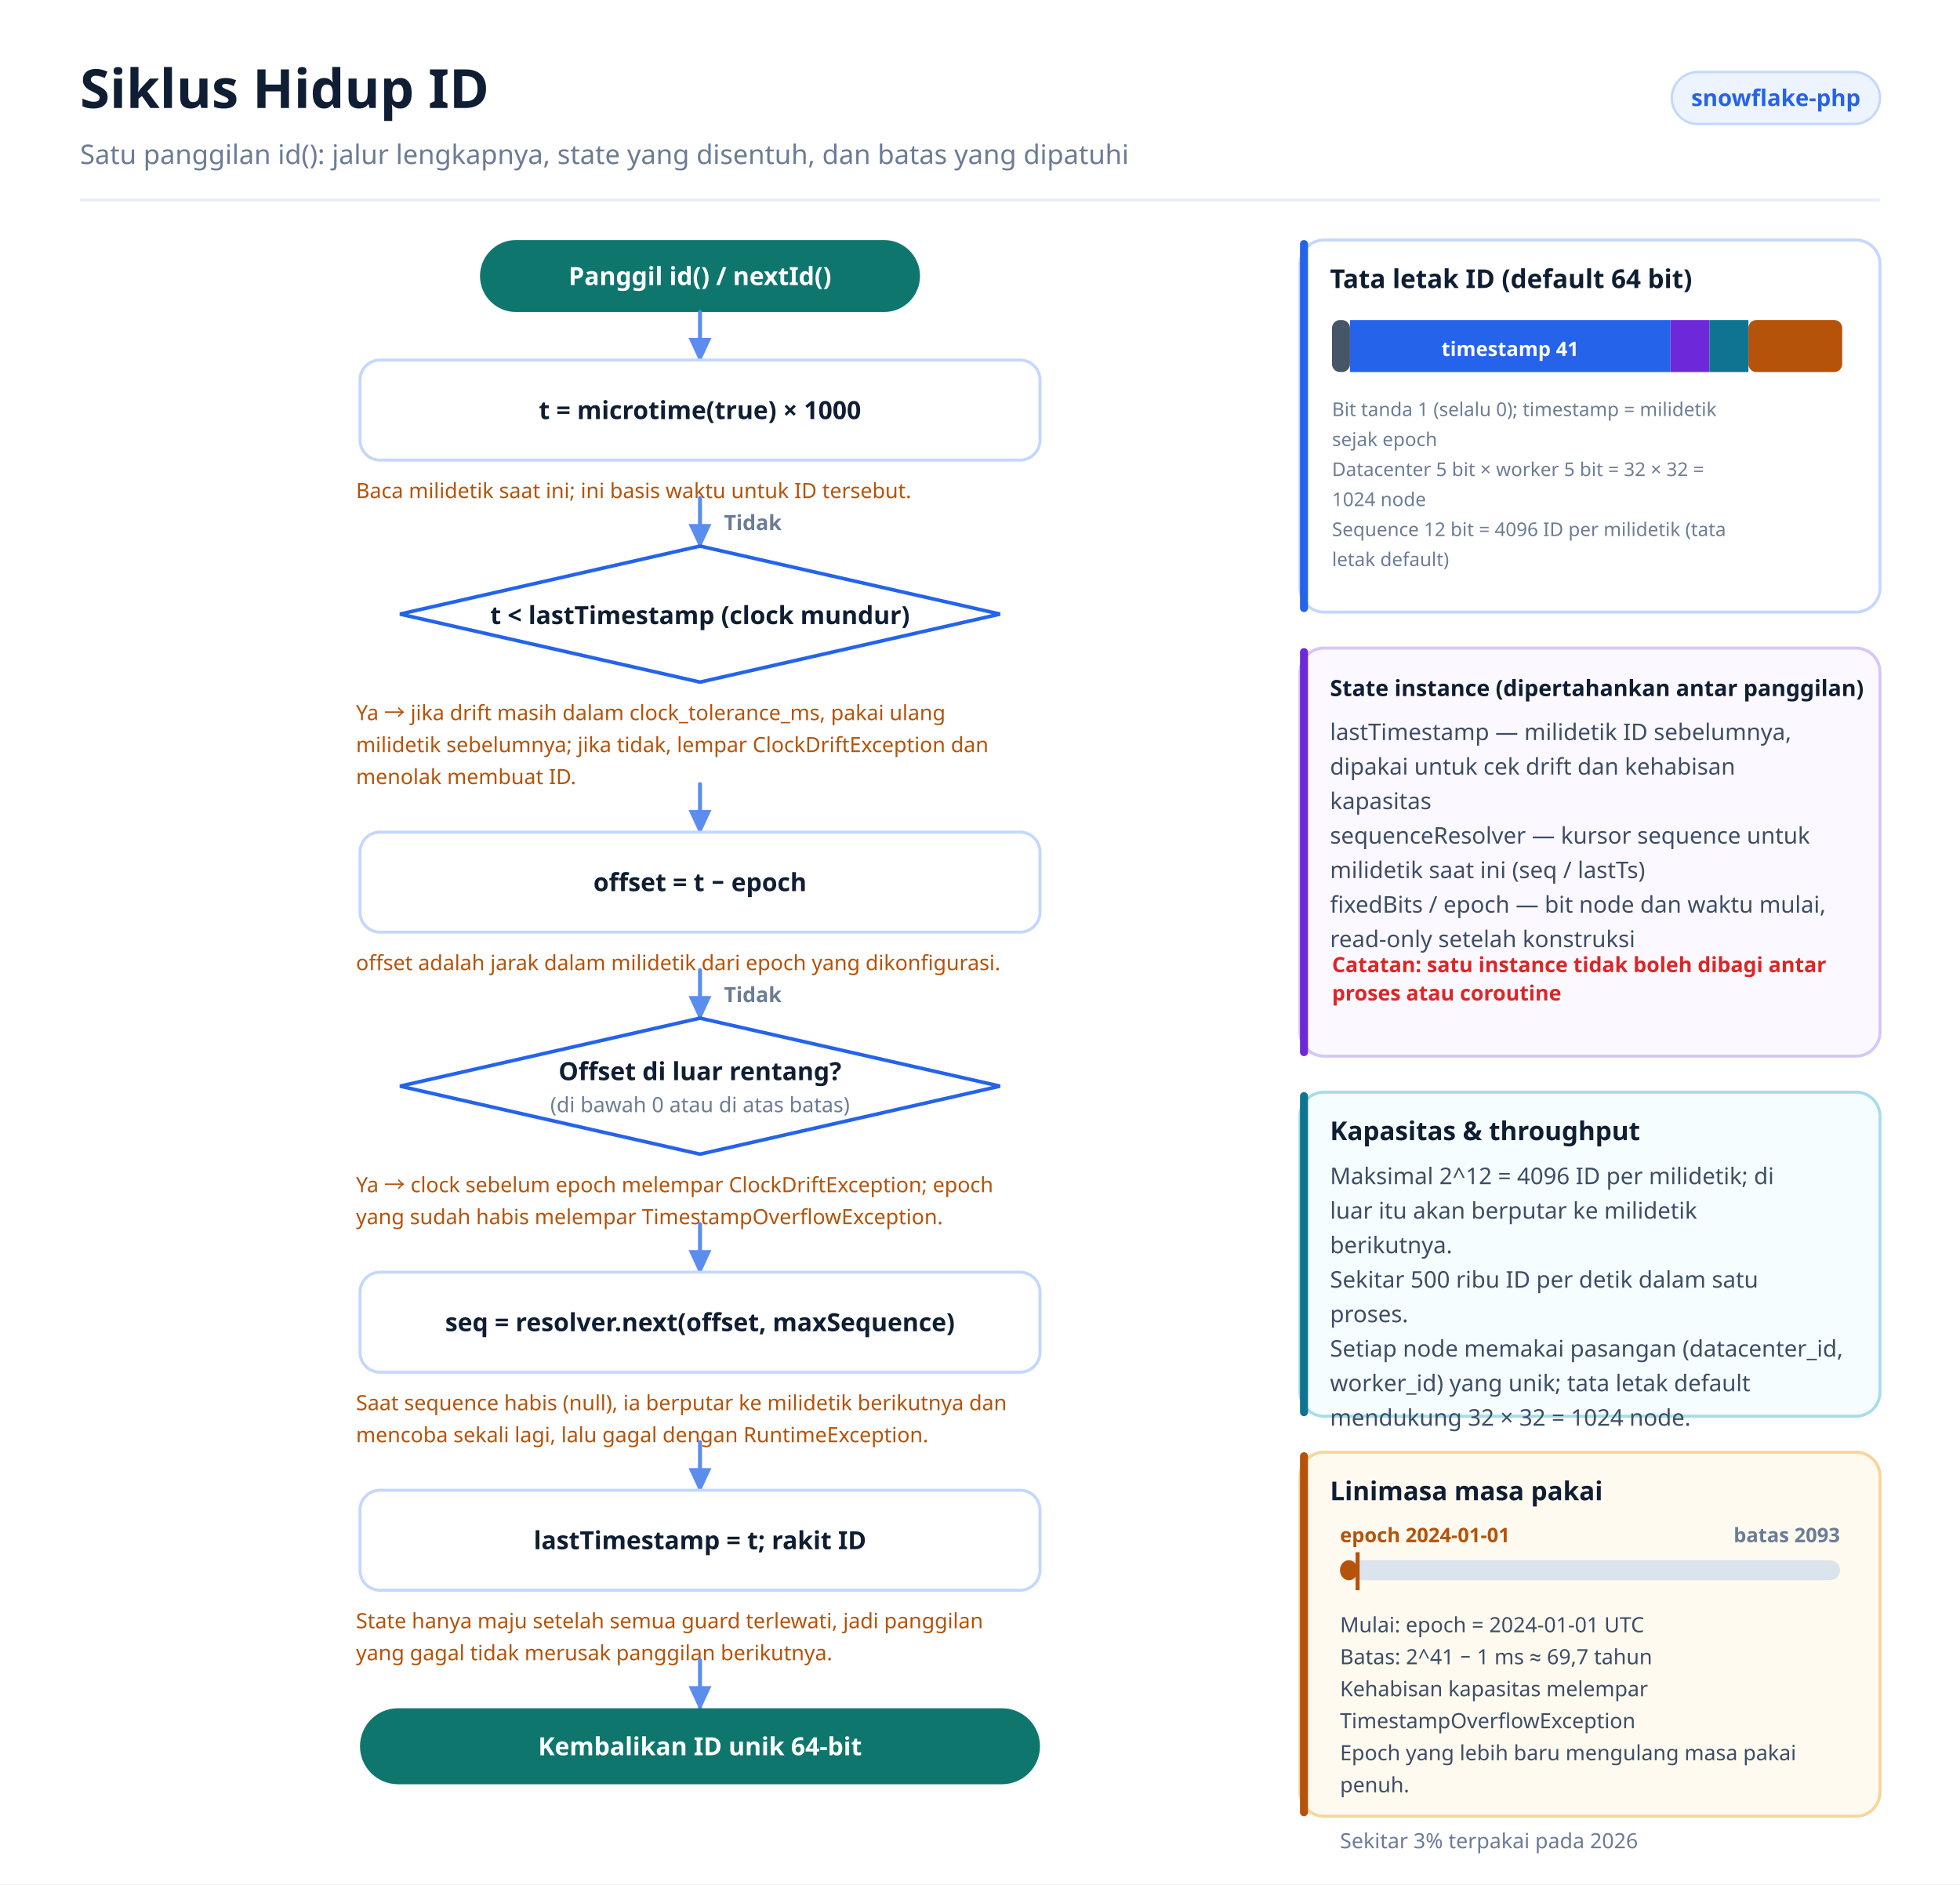
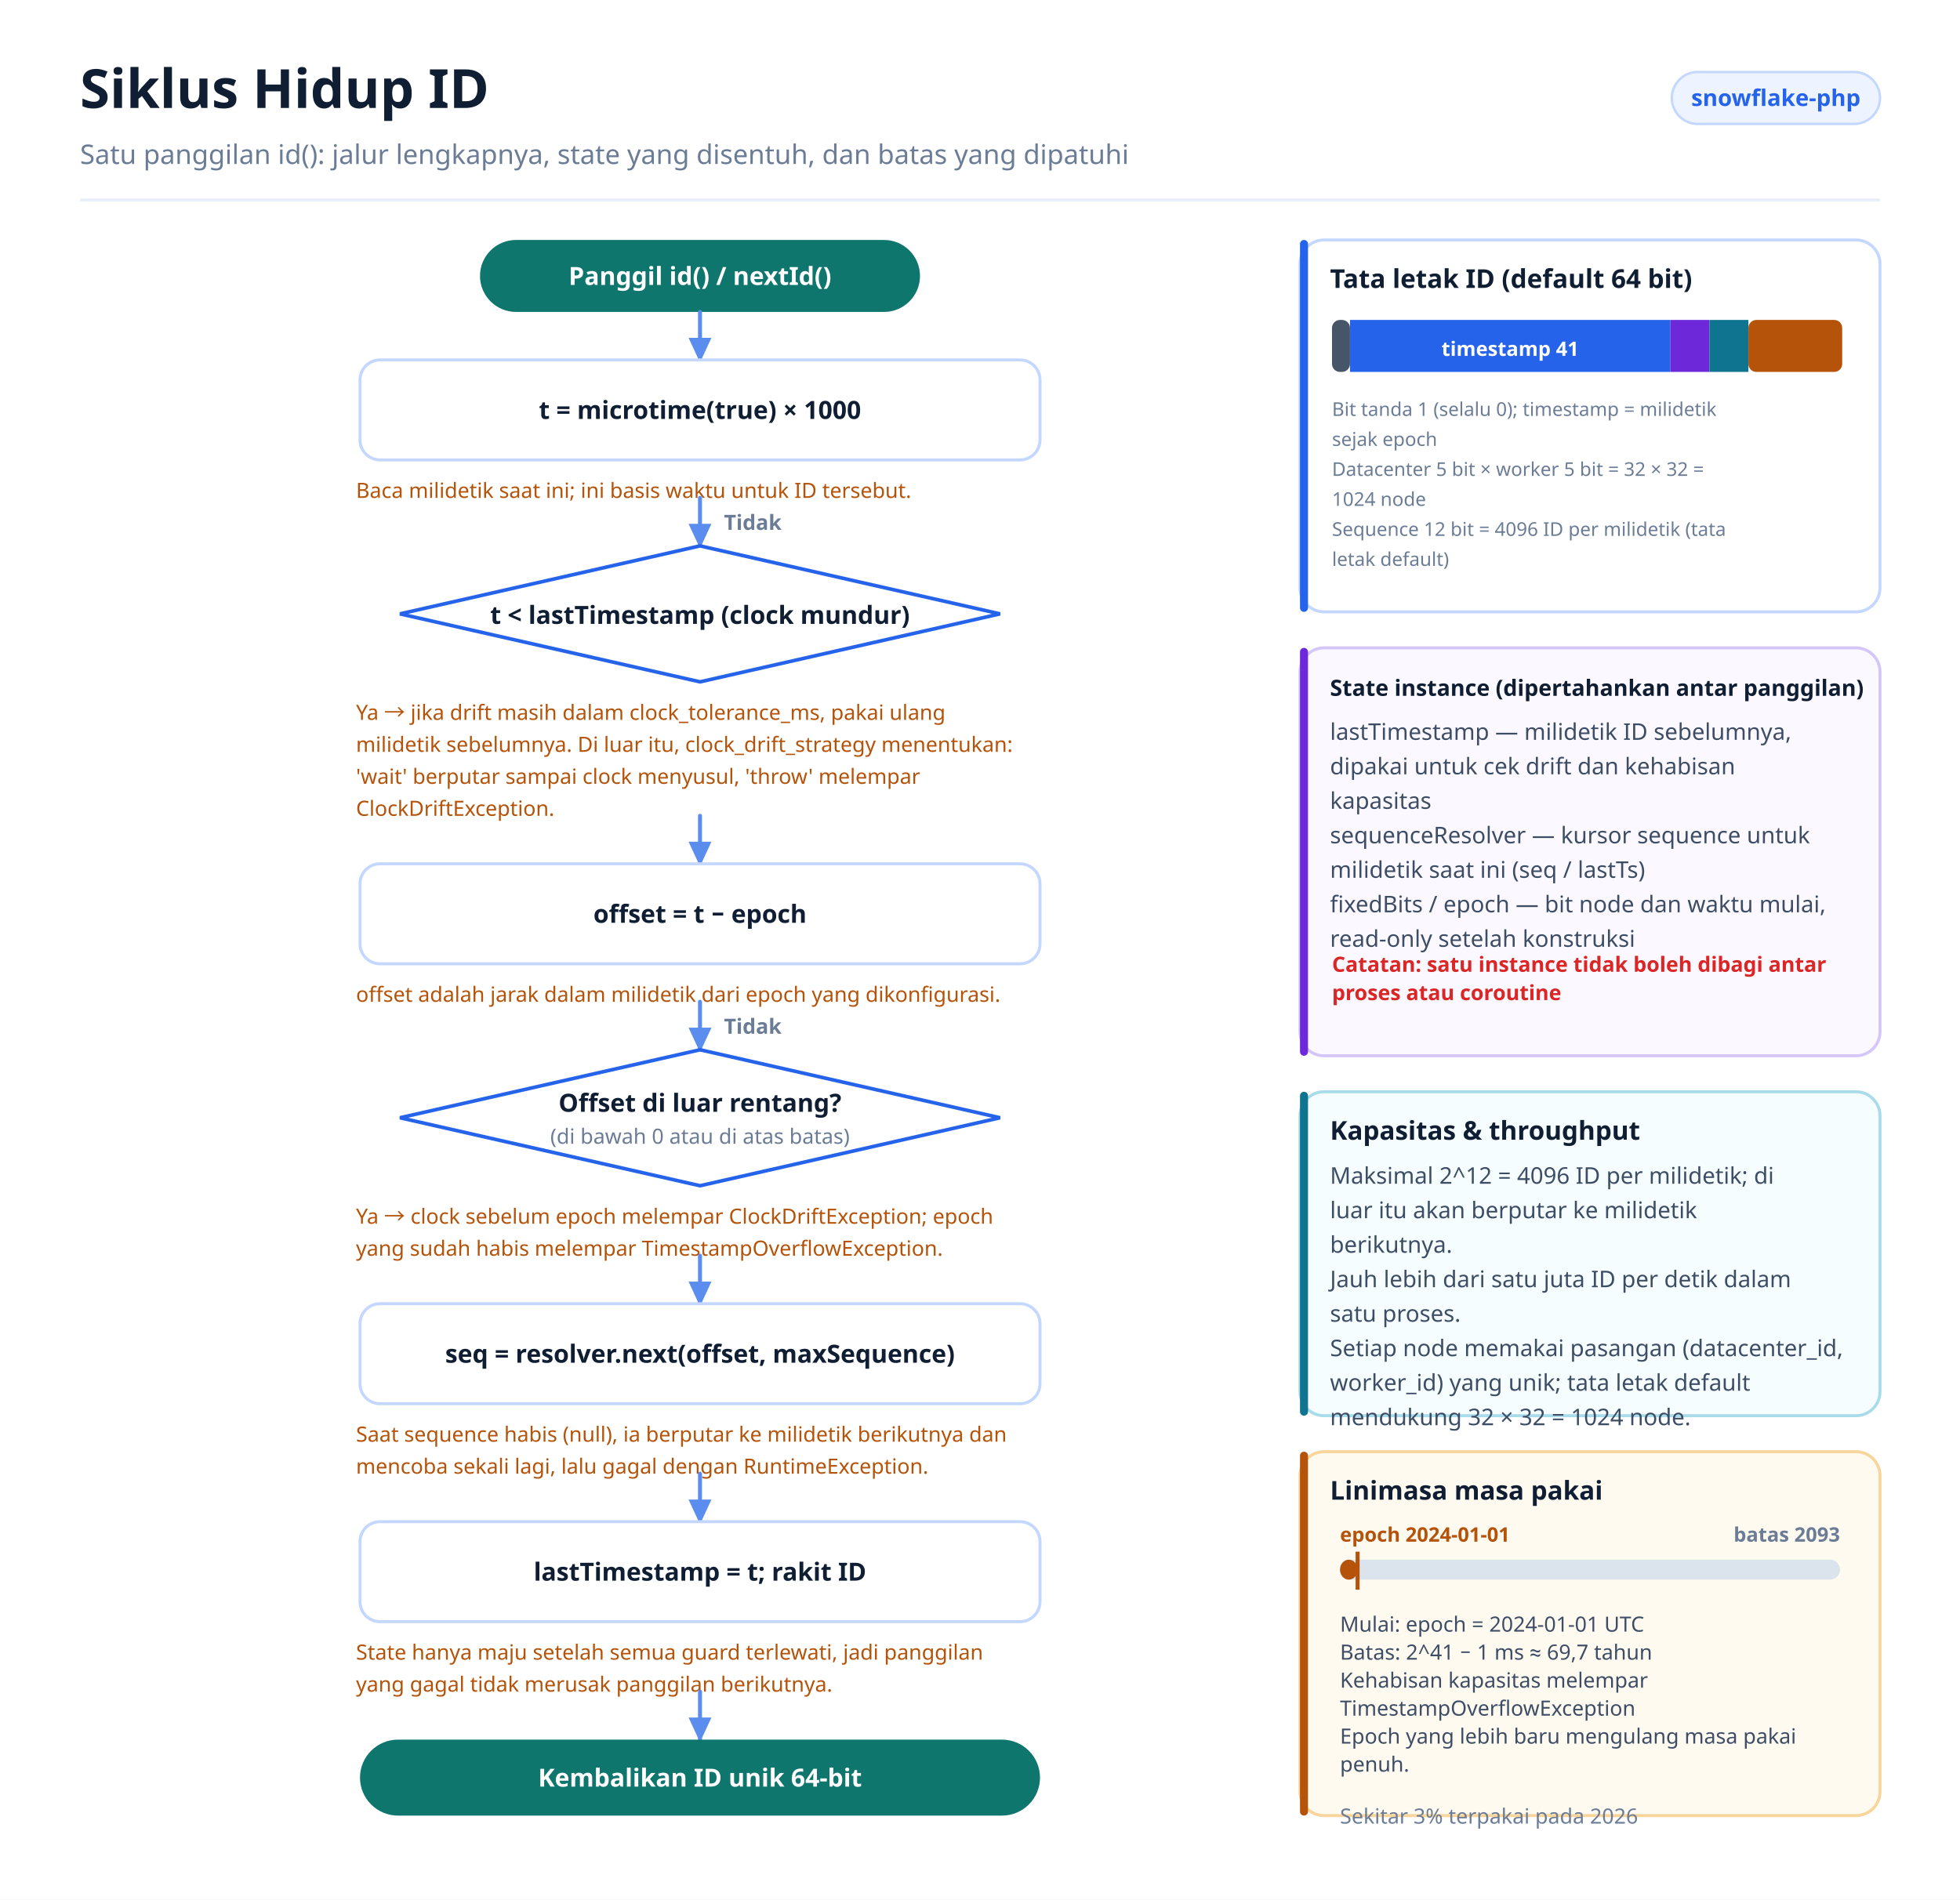
- <svg xmlns="http://www.w3.org/2000/svg" viewBox="0 0 980 942" width="980" height="942" role="img" font-family="-apple-system, BlinkMacSystemFont, 'Segoe UI', 'Noto Sans', 'PingFang SC', 'Hiragino Sans', 'Yu Gothic', 'Malgun Gothic', Roboto, 'Noto Sans CJK SC', 'Source Han Sans SC', 'Microsoft YaHei', 'Kohinoor Devanagari', 'Devanagari Sangam MN', 'Nirmala UI', 'Noto Sans Devanagari', 'Bangla MN', 'Bangla Sangam MN', 'Noto Sans Bengali', 'Geeza Pro', 'Noto Sans Arabic', Arial, sans-serif">
+ <svg xmlns="http://www.w3.org/2000/svg" viewBox="0 0 980 950" width="980" height="950" role="img" font-family="-apple-system, BlinkMacSystemFont, 'Segoe UI', 'Noto Sans', 'PingFang SC', 'Hiragino Sans', 'Yu Gothic', 'Malgun Gothic', Roboto, 'Noto Sans CJK SC', 'Source Han Sans SC', 'Microsoft YaHei', 'Kohinoor Devanagari', 'Devanagari Sangam MN', 'Nirmala UI', 'Noto Sans Devanagari', 'Bangla MN', 'Bangla Sangam MN', 'Noto Sans Bengali', 'Geeza Pro', 'Noto Sans Arabic', Arial, sans-serif">
  <defs>
    <marker id="mk-5b8def" viewBox="0 0 10 10" refX="8.5" refY="5" markerWidth="6.5" markerHeight="6.5" orient="auto">
      <path d="M0,0.6 L9.5,5 L0,9.4 z" fill="#5b8def" />
    </marker>
  </defs>
-   <rect width="980" height="942" fill="#ffffff" />
+   <rect width="980" height="950" fill="#ffffff" />
  <text x="40" y="54" font-size="27.0" fill="#0f1e33" font-weight="700">Siklus Hidup ID</text>
  <text x="40" y="82" font-size="13.5" fill="#6b7c96" font-weight="400">Satu panggilan id(): jalur lengkapnya, state yang disentuh, dan batas yang dipatuhi</text>
  <line x1="40.0" y1="100.0" x2="940.0" y2="100.0" stroke="#e8eefa" stroke-width="1.5" stroke-linecap="butt" />
  <rect x="835.9" y="36.0" width="104.1" height="26.0" rx="13" fill="#eef4ff" stroke="#c3d7ff" stroke-width="1.2" />
  <text x="887.937" y="53" font-size="11.5" fill="#2563eb" font-weight="600" text-anchor="middle">snowflake-php</text>
  <rect x="650.0" y="120.0" width="290.0" height="186.0" rx="12" fill="#fff" stroke="#c3d7ff" stroke-width="1.5" />
  <rect x="650.0" y="120.0" width="4.0" height="186.0" rx="2" fill="#2563eb" />
  <text x="665" y="144" font-size="13.0" fill="#0f1e33" font-weight="700">Tata letak ID (default 64 bit)</text>
  <rect x="666.0" y="160.0" width="9.0" height="26.0" rx="4" fill="#475569" />
  <rect x="675.0" y="160.0" width="160.2" height="26.0" rx="0" fill="#2563eb" />
  <text x="755.078" y="178" font-size="10.0" fill="#fff" font-weight="600" text-anchor="middle">timestamp 41</text>
  <rect x="835.2" y="160.0" width="19.5" height="26.0" rx="0" fill="#6d28d9" />
  <rect x="854.7" y="160.0" width="19.5" height="26.0" rx="0" fill="#0e7490" />
  <rect x="874.2" y="160.0" width="46.9" height="26.0" rx="4" fill="#b45309" />
  <text x="666" y="208" font-size="9.5" fill="#6b7c96" font-weight="400">Bit tanda 1 (selalu 0); timestamp = milidetik</text>
  <text x="666" y="223" font-size="9.5" fill="#6b7c96" font-weight="400">sejak epoch</text>
  <text x="666" y="238" font-size="9.5" fill="#6b7c96" font-weight="400">Datacenter 5 bit × worker 5 bit = 32 × 32 =</text>
  <text x="666" y="253" font-size="9.5" fill="#6b7c96" font-weight="400">1024 node</text>
  <text x="666" y="268" font-size="9.5" fill="#6b7c96" font-weight="400">Sequence 12 bit = 4096 ID per milidetik (tata</text>
  <text x="666" y="283" font-size="9.5" fill="#6b7c96" font-weight="400">letak default)</text>
  <rect x="650.0" y="324.0" width="290.0" height="204.0" rx="12" fill="#fbf9ff" stroke="#d5c6fa" stroke-width="1.5" />
  <rect x="650.0" y="324.0" width="4.0" height="204.0" rx="2" fill="#6d28d9" />
  <text x="665" y="348" font-size="11.2" fill="#0f1e33" font-weight="700">State instance (dipertahankan antar panggilan)</text>
  <text x="665" y="370.0" font-size="11.5" fill="#3d4d66" font-weight="400">lastTimestamp — milidetik ID sebelumnya,</text>
  <text x="665" y="387.25" font-size="11.5" fill="#3d4d66" font-weight="400">dipakai untuk cek drift dan kehabisan</text>
  <text x="665" y="404.5" font-size="11.5" fill="#3d4d66" font-weight="400">kapasitas</text>
  <text x="665" y="421.75" font-size="11.5" fill="#3d4d66" font-weight="400">sequenceResolver — kursor sequence untuk</text>
  <text x="665" y="439.0" font-size="11.5" fill="#3d4d66" font-weight="400">milidetik saat ini (seq / lastTs)</text>
  <text x="665" y="456.25" font-size="11.5" fill="#3d4d66" font-weight="400">fixedBits / epoch — bit node dan waktu mulai,</text>
  <text x="665" y="473.5" font-size="11.5" fill="#3d4d66" font-weight="400">read-only setelah konstruksi</text>
  <text x="666" y="486.0" font-size="10.5" fill="#dc2626" font-weight="600">Catatan: satu instance tidak boleh dibagi antar</text>
  <text x="666" y="500.175" font-size="10.5" fill="#dc2626" font-weight="600">proses atau coroutine</text>
  <rect x="650.0" y="546.0" width="290.0" height="162.0" rx="12" fill="#f6fdfe" stroke="#a9dcea" stroke-width="1.5" />
  <rect x="650.0" y="546.0" width="4.0" height="162.0" rx="2" fill="#0e7490" />
  <text x="665" y="570" font-size="13.0" fill="#0f1e33" font-weight="700">Kapasitas &amp; throughput</text>
  <text x="665" y="592.0" font-size="11.5" fill="#3d4d66" font-weight="400">Maksimal 2^12 = 4096 ID per milidetik; di</text>
  <text x="665" y="609.25" font-size="11.5" fill="#3d4d66" font-weight="400">luar itu akan berputar ke milidetik</text>
  <text x="665" y="626.5" font-size="11.5" fill="#3d4d66" font-weight="400">berikutnya.</text>
-   <text x="665" y="643.75" font-size="11.5" fill="#3d4d66" font-weight="400">Sekitar 500 ribu ID per detik dalam satu</text>
-   <text x="665" y="661.0" font-size="11.5" fill="#3d4d66" font-weight="400">proses.</text>
+   <text x="665" y="643.75" font-size="11.5" fill="#3d4d66" font-weight="400">Jauh lebih dari satu juta ID per detik dalam</text>
+   <text x="665" y="661.0" font-size="11.5" fill="#3d4d66" font-weight="400">satu proses.</text>
  <text x="665" y="678.25" font-size="11.5" fill="#3d4d66" font-weight="400">Setiap node memakai pasangan (datacenter_id,</text>
  <text x="665" y="695.5" font-size="11.5" fill="#3d4d66" font-weight="400">worker_id) yang unik; tata letak default</text>
  <text x="665" y="712.75" font-size="11.5" fill="#3d4d66" font-weight="400">mendukung 32 × 32 = 1024 node.</text>
  <rect x="650.0" y="726.0" width="290.0" height="182.0" rx="12" fill="#fffaf0" stroke="#f7d59b" stroke-width="1.5" />
  <rect x="650.0" y="726.0" width="4.0" height="182.0" rx="2" fill="#b45309" />
  <text x="665" y="750" font-size="13.0" fill="#0f1e33" font-weight="700">Linimasa masa pakai</text>
  <rect x="670.0" y="780.0" width="250.0" height="10.0" rx="5" fill="#dbe3ec" />
  <rect x="670.0" y="780.0" width="8.8" height="10.0" rx="5" fill="#b45309" />
  <line x1="678.8" y1="776.0" x2="678.8" y2="795.0" stroke="#b45309" stroke-width="2" stroke-linecap="butt" />
  <text x="670" y="771" font-size="10.0" fill="#b45309" font-weight="600">epoch 2024-01-01</text>
  <text x="920" y="771" font-size="10.0" fill="#6b7c96" font-weight="600" text-anchor="end">batas 2093</text>
  <text x="670" y="816" font-size="10.5" fill="#3d4d66" font-weight="400">Mulai: epoch = 2024-01-01 UTC</text>
-   <text x="670" y="832" font-size="10.5" fill="#3d4d66" font-weight="400">Batas: 2^41 − 1 ms ≈ 69,7 tahun</text>
-   <text x="670" y="848" font-size="10.5" fill="#3d4d66" font-weight="400">Kehabisan kapasitas melempar</text>
-   <text x="670" y="864" font-size="10.5" fill="#3d4d66" font-weight="400">TimestampOverflowException</text>
-   <text x="670" y="880" font-size="10.5" fill="#3d4d66" font-weight="400">Epoch yang lebih baru mengulang masa pakai</text>
-   <text x="670" y="896" font-size="10.5" fill="#3d4d66" font-weight="400">penuh.</text>
-   <text x="670" y="924" font-size="10.5" fill="#3d4d66" text-anchor="start">
+   <text x="670" y="830" font-size="10.5" fill="#3d4d66" font-weight="400">Batas: 2^41 − 1 ms ≈ 69,7 tahun</text>
+   <text x="670" y="844" font-size="10.5" fill="#3d4d66" font-weight="400">Kehabisan kapasitas melempar</text>
+   <text x="670" y="858" font-size="10.5" fill="#3d4d66" font-weight="400">TimestampOverflowException</text>
+   <text x="670" y="872" font-size="10.5" fill="#3d4d66" font-weight="400">Epoch yang lebih baru mengulang masa pakai</text>
+   <text x="670" y="886" font-size="10.5" fill="#3d4d66" font-weight="400">penuh.</text>
+   <text x="670" y="912" font-size="10.5" fill="#3d4d66" text-anchor="start">
    <tspan fill="#6b7c96" font-weight="400">Sekitar 3% terpakai pada 2026</tspan>
  </text>
  <rect x="240.0" y="120.0" width="220.0" height="36.0" rx="18.0" fill="#0f766e" />
  <text x="350.0" y="142.5" font-size="12.5" fill="#fff" font-weight="600" text-anchor="middle">Panggil id() / nextId()</text>
  <path d="M350.0,156.0 L350.0,180.0" fill="none" stroke="#5b8def" stroke-width="2" stroke-linecap="round" marker-end="url(#mk-5b8def)" />
  <rect x="180.0" y="180.0" width="340.0" height="50.0" rx="10" fill="#fff" stroke="#c3d7ff" stroke-width="1.5" />
  <text x="350" y="209.5" font-size="12.5" fill="#0f1e33" font-weight="600" text-anchor="middle">t = microtime(true) × 1000</text>
  <text x="178" y="249" font-size="10.5" fill="#b45309" font-weight="400">Baca milidetik saat ini; ini basis waktu untuk ID tersebut.</text>
  <path d="M350.0,249.0 L350.0,273.0" fill="none" stroke="#5b8def" stroke-width="2" stroke-linecap="round" marker-end="url(#mk-5b8def)" />
  <text x="362" y="265.0" font-size="10.5" fill="#6b7c96" font-weight="600">Tidak</text>
  <polygon points="350,273.0 500.0,307.0 350,341.0 200.0,307.0" fill="#fff" stroke="#2563eb" stroke-width="1.8" />
  <text x="350" y="312.0" font-size="12.5" fill="#0f1e33" font-weight="600" text-anchor="middle">t &lt; lastTimestamp (clock mundur)</text>
  <text x="178" y="360" font-size="10.5" fill="#b45309" font-weight="400">Ya → jika drift masih dalam clock_tolerance_ms, pakai ulang</text>
-   <text x="178" y="376" font-size="10.5" fill="#b45309" font-weight="400">milidetik sebelumnya; jika tidak, lempar ClockDriftException dan</text>
-   <text x="178" y="392" font-size="10.5" fill="#b45309" font-weight="400">menolak membuat ID.</text>
-   <path d="M350.0,392.0 L350.0,416.0" fill="none" stroke="#5b8def" stroke-width="2" stroke-linecap="round" marker-end="url(#mk-5b8def)" />
-   <rect x="180.0" y="416.0" width="340.0" height="50.0" rx="10" fill="#fff" stroke="#c3d7ff" stroke-width="1.5" />
-   <text x="350" y="445.5" font-size="12.5" fill="#0f1e33" font-weight="600" text-anchor="middle">offset = t − epoch</text>
-   <text x="178" y="485" font-size="10.5" fill="#b45309" font-weight="400">offset adalah jarak dalam milidetik dari epoch yang dikonfigurasi.</text>
-   <path d="M350.0,485.0 L350.0,509.0" fill="none" stroke="#5b8def" stroke-width="2" stroke-linecap="round" marker-end="url(#mk-5b8def)" />
-   <text x="362" y="501.0" font-size="10.5" fill="#6b7c96" font-weight="600">Tidak</text>
-   <polygon points="350,509.0 500.0,543.0 350,577.0 200.0,543.0" fill="#fff" stroke="#2563eb" stroke-width="1.8" />
-   <text x="350" y="540.0" font-size="12.5" fill="#0f1e33" font-weight="600" text-anchor="middle">Offset di luar rentang?</text>
-   <text x="350" y="556.0" font-size="10.5" fill="#6b7c96" font-weight="400" text-anchor="middle">(di bawah 0 atau di atas batas)</text>
-   <text x="178" y="596" font-size="10.5" fill="#b45309" font-weight="400">Ya → clock sebelum epoch melempar ClockDriftException; epoch</text>
-   <text x="178" y="612" font-size="10.5" fill="#b45309" font-weight="400">yang sudah habis melempar TimestampOverflowException.</text>
-   <path d="M350.0,612.0 L350.0,636.0" fill="none" stroke="#5b8def" stroke-width="2" stroke-linecap="round" marker-end="url(#mk-5b8def)" />
-   <rect x="180.0" y="636.0" width="340.0" height="50.0" rx="10" fill="#fff" stroke="#c3d7ff" stroke-width="1.5" />
-   <text x="350" y="665.5" font-size="12.5" fill="#0f1e33" font-weight="600" text-anchor="middle">seq = resolver.next(offset, maxSequence)</text>
-   <text x="178" y="705" font-size="10.5" fill="#b45309" font-weight="400">Saat sequence habis (null), ia berputar ke milidetik berikutnya dan</text>
-   <text x="178" y="721" font-size="10.5" fill="#b45309" font-weight="400">mencoba sekali lagi, lalu gagal dengan RuntimeException.</text>
-   <path d="M350.0,721.0 L350.0,745.0" fill="none" stroke="#5b8def" stroke-width="2" stroke-linecap="round" marker-end="url(#mk-5b8def)" />
-   <rect x="180.0" y="745.0" width="340.0" height="50.0" rx="10" fill="#fff" stroke="#c3d7ff" stroke-width="1.5" />
-   <text x="350" y="774.5" font-size="12.5" fill="#0f1e33" font-weight="600" text-anchor="middle">lastTimestamp = t; rakit ID</text>
-   <text x="178" y="814" font-size="10.5" fill="#b45309" font-weight="400">State hanya maju setelah semua guard terlewati, jadi panggilan</text>
-   <text x="178" y="830" font-size="10.5" fill="#b45309" font-weight="400">yang gagal tidak merusak panggilan berikutnya.</text>
-   <path d="M350.0,830.0 L350.0,854.0" fill="none" stroke="#5b8def" stroke-width="2" stroke-linecap="round" marker-end="url(#mk-5b8def)" />
-   <rect x="180.0" y="854.0" width="340.0" height="38.0" rx="19.0" fill="#0f766e" />
-   <text x="350.0" y="877.5" font-size="12.5" fill="#fff" font-weight="600" text-anchor="middle">Kembalikan ID unik 64-bit</text>
+   <text x="178" y="376" font-size="10.5" fill="#b45309" font-weight="400">milidetik sebelumnya. Di luar itu, clock_drift_strategy menentukan:</text>
+   <text x="178" y="392" font-size="10.5" fill="#b45309" font-weight="400">'wait' berputar sampai clock menyusul, 'throw' melempar</text>
+   <text x="178" y="408" font-size="10.5" fill="#b45309" font-weight="400">ClockDriftException.</text>
+   <path d="M350.0,408.0 L350.0,432.0" fill="none" stroke="#5b8def" stroke-width="2" stroke-linecap="round" marker-end="url(#mk-5b8def)" />
+   <rect x="180.0" y="432.0" width="340.0" height="50.0" rx="10" fill="#fff" stroke="#c3d7ff" stroke-width="1.5" />
+   <text x="350" y="461.5" font-size="12.5" fill="#0f1e33" font-weight="600" text-anchor="middle">offset = t − epoch</text>
+   <text x="178" y="501" font-size="10.5" fill="#b45309" font-weight="400">offset adalah jarak dalam milidetik dari epoch yang dikonfigurasi.</text>
+   <path d="M350.0,501.0 L350.0,525.0" fill="none" stroke="#5b8def" stroke-width="2" stroke-linecap="round" marker-end="url(#mk-5b8def)" />
+   <text x="362" y="517.0" font-size="10.5" fill="#6b7c96" font-weight="600">Tidak</text>
+   <polygon points="350,525.0 500.0,559.0 350,593.0 200.0,559.0" fill="#fff" stroke="#2563eb" stroke-width="1.8" />
+   <text x="350" y="556.0" font-size="12.5" fill="#0f1e33" font-weight="600" text-anchor="middle">Offset di luar rentang?</text>
+   <text x="350" y="572.0" font-size="10.5" fill="#6b7c96" font-weight="400" text-anchor="middle">(di bawah 0 atau di atas batas)</text>
+   <text x="178" y="612" font-size="10.5" fill="#b45309" font-weight="400">Ya → clock sebelum epoch melempar ClockDriftException; epoch</text>
+   <text x="178" y="628" font-size="10.5" fill="#b45309" font-weight="400">yang sudah habis melempar TimestampOverflowException.</text>
+   <path d="M350.0,628.0 L350.0,652.0" fill="none" stroke="#5b8def" stroke-width="2" stroke-linecap="round" marker-end="url(#mk-5b8def)" />
+   <rect x="180.0" y="652.0" width="340.0" height="50.0" rx="10" fill="#fff" stroke="#c3d7ff" stroke-width="1.5" />
+   <text x="350" y="681.5" font-size="12.5" fill="#0f1e33" font-weight="600" text-anchor="middle">seq = resolver.next(offset, maxSequence)</text>
+   <text x="178" y="721" font-size="10.5" fill="#b45309" font-weight="400">Saat sequence habis (null), ia berputar ke milidetik berikutnya dan</text>
+   <text x="178" y="737" font-size="10.5" fill="#b45309" font-weight="400">mencoba sekali lagi, lalu gagal dengan RuntimeException.</text>
+   <path d="M350.0,737.0 L350.0,761.0" fill="none" stroke="#5b8def" stroke-width="2" stroke-linecap="round" marker-end="url(#mk-5b8def)" />
+   <rect x="180.0" y="761.0" width="340.0" height="50.0" rx="10" fill="#fff" stroke="#c3d7ff" stroke-width="1.5" />
+   <text x="350" y="790.5" font-size="12.5" fill="#0f1e33" font-weight="600" text-anchor="middle">lastTimestamp = t; rakit ID</text>
+   <text x="178" y="830" font-size="10.5" fill="#b45309" font-weight="400">State hanya maju setelah semua guard terlewati, jadi panggilan</text>
+   <text x="178" y="846" font-size="10.5" fill="#b45309" font-weight="400">yang gagal tidak merusak panggilan berikutnya.</text>
+   <path d="M350.0,846.0 L350.0,870.0" fill="none" stroke="#5b8def" stroke-width="2" stroke-linecap="round" marker-end="url(#mk-5b8def)" />
+   <rect x="180.0" y="870.0" width="340.0" height="38.0" rx="19.0" fill="#0f766e" />
+   <text x="350.0" y="893.5" font-size="12.5" fill="#fff" font-weight="600" text-anchor="middle">Kembalikan ID unik 64-bit</text>
</svg>
